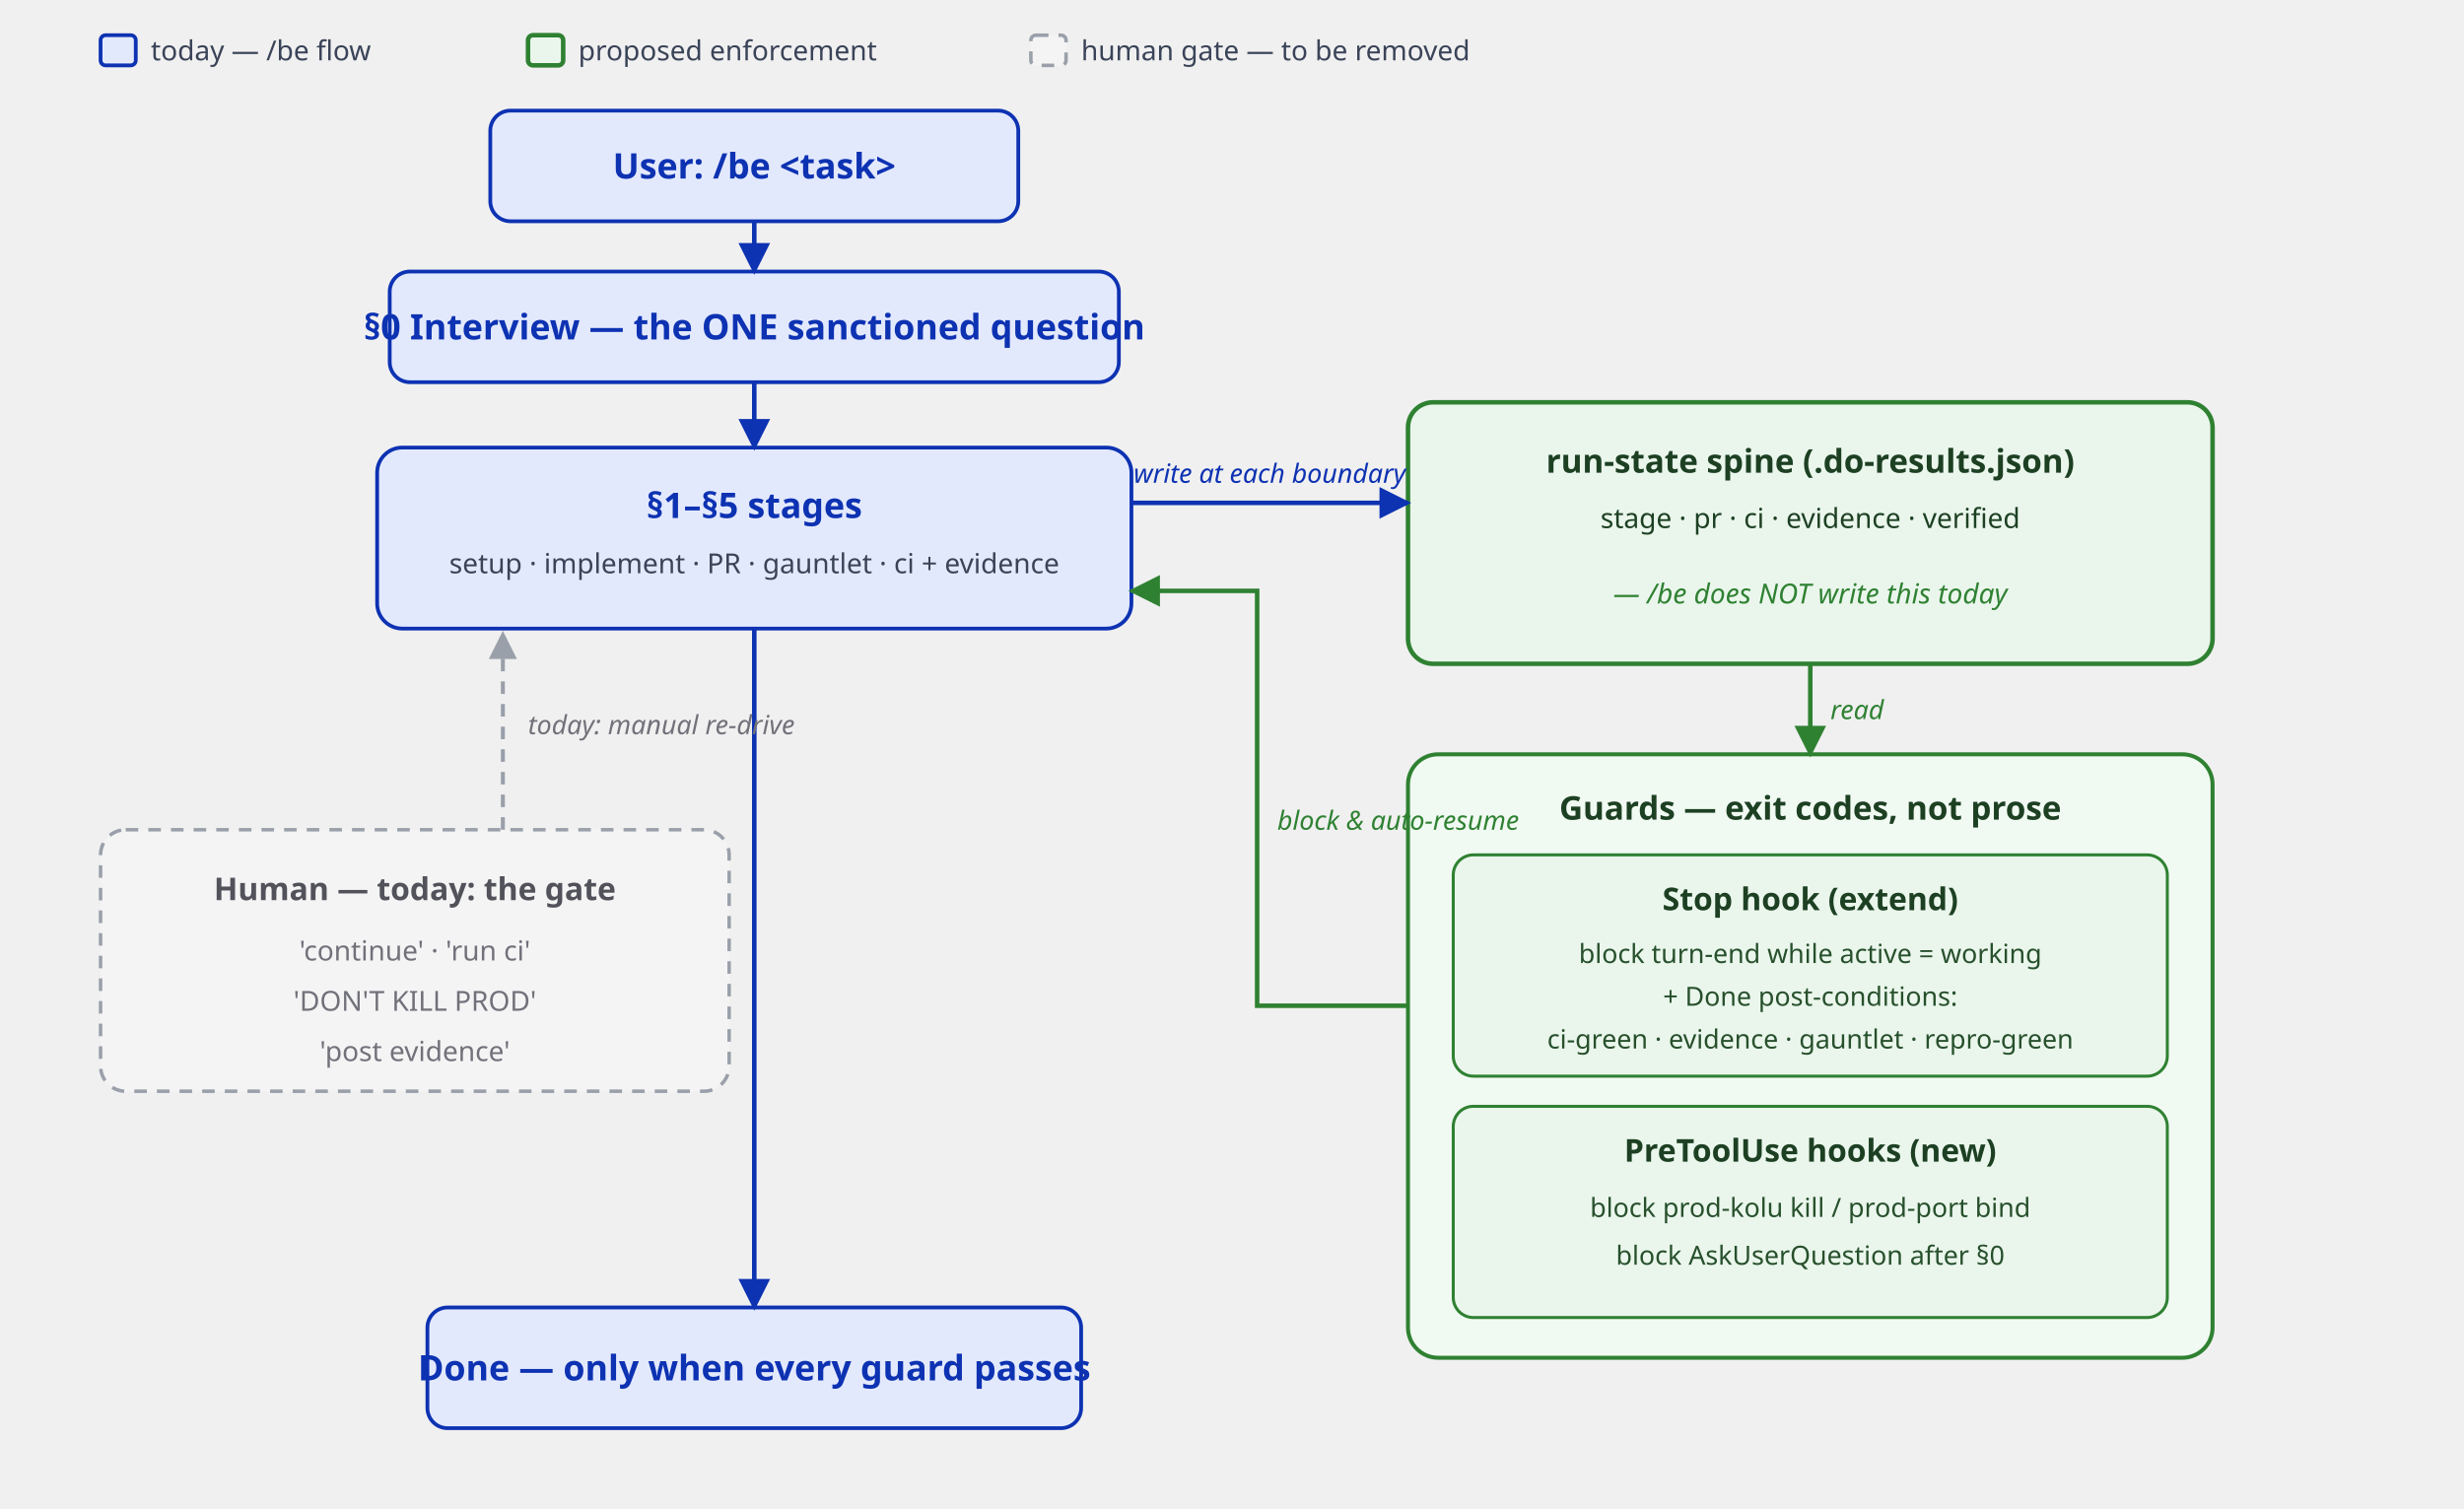
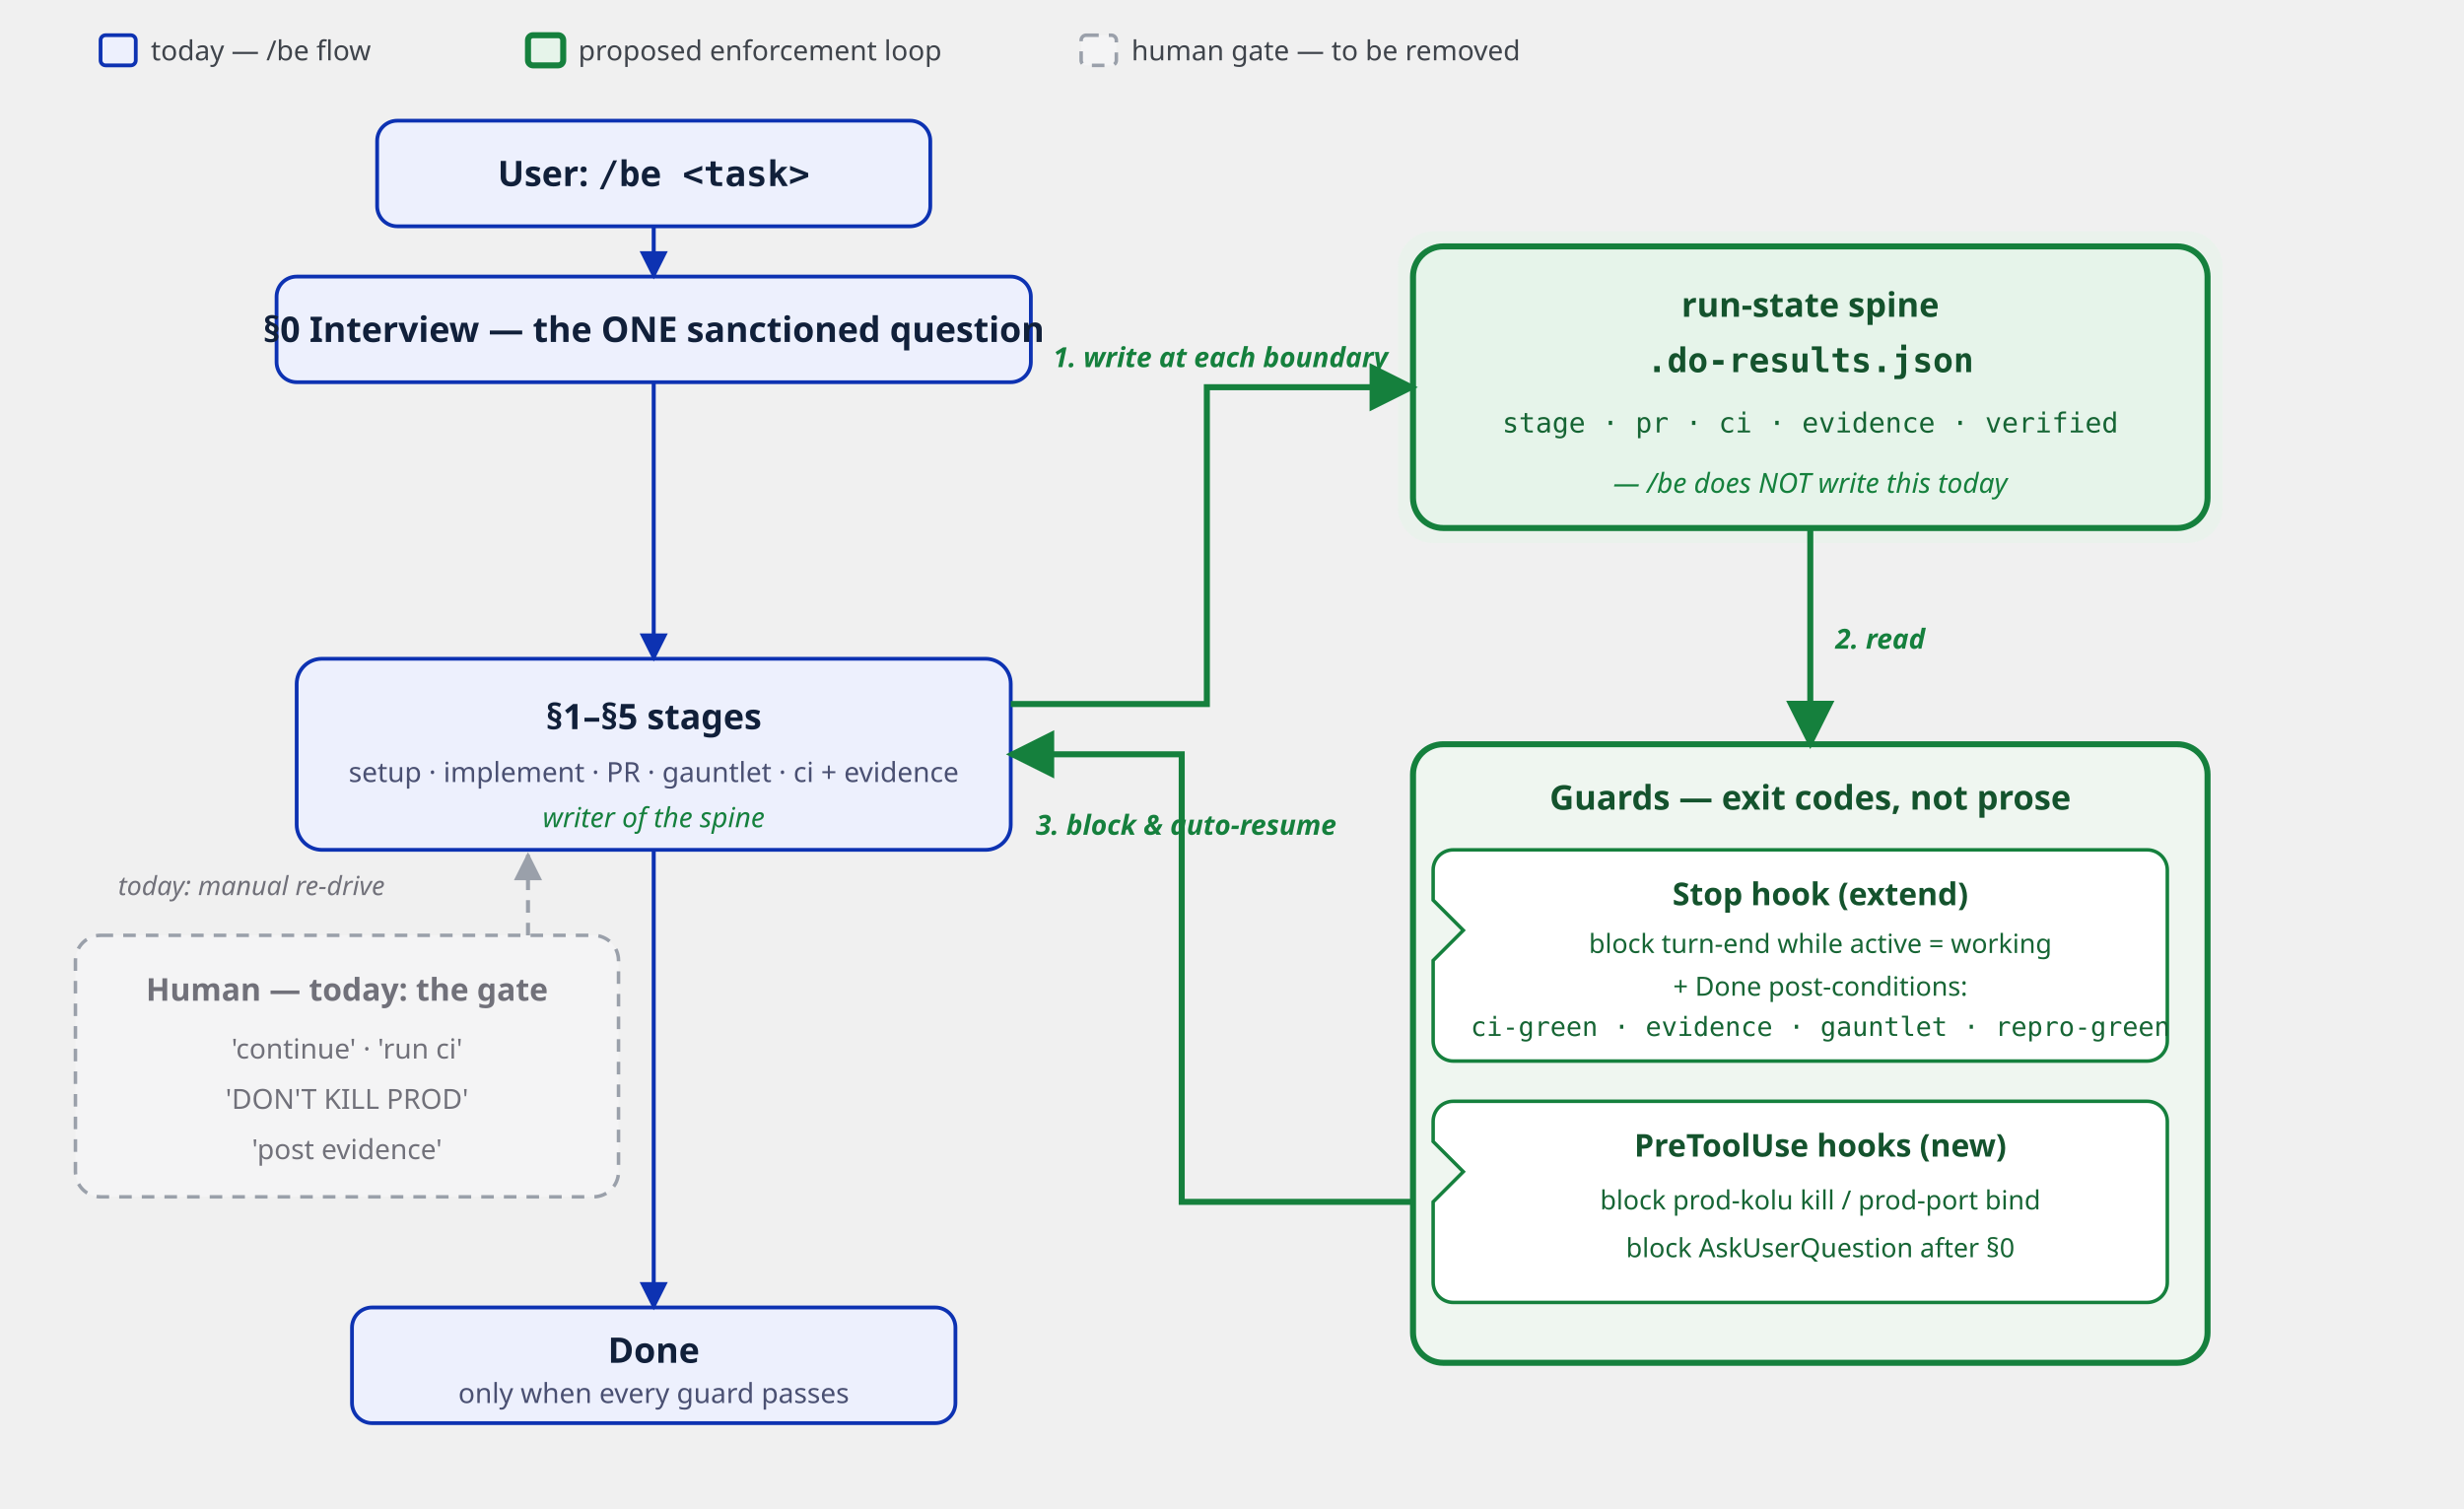
- <svg xmlns="http://www.w3.org/2000/svg" viewBox="0 0 980 600" font-family="ui-sans-serif, system-ui, sans-serif" role="img" aria-label="The proposed /be enforcement backbone. The /be flow runs top-to-bottom: User /be task to the §0 interview to the §1–§5 stages to Done. The fix adds a green run-state spine that /be does not write today, plus a guards cluster (an extended Stop hook and new PreToolUse hooks) that reads the spine and blocks turn-end and dangerous actions — forming a clockwise enforcement loop: stages write the spine at each boundary, guards read it, guards block-and-auto-resume the stages. This loop replaces the dashed grey human gate that re-drives the run by hand today with 'continue', 'run ci', 'don't kill prod', 'post evidence'.">
+ <svg xmlns="http://www.w3.org/2000/svg" viewBox="0 0 980 600" font-family="ui-sans-serif, system-ui, sans-serif" role="img" aria-label="The proposed /be enforcement is a clockwise control loop. The /be flow runs top-to-bottom: User /be task to the §0 interview to the §1–§5 stages to Done. The §1–§5 stages WRITE the green run-state spine (.do-results.json) at each boundary; the guards cluster — an extended Stop hook and new PreToolUse hooks — READS the spine, then BLOCKS turn-end and dangerous actions and AUTO-RESUMES the stages. This closed green loop (write → read → block-and-resume) is the new backbone; it replaces the dashed grey human gate that re-drives the run by hand today with 'continue', 'run ci', 'don't kill prod', 'post evidence'.">
  <defs>
-     <marker id="arrow" viewBox="0 0 10 10" refX="9" refY="5" markerWidth="7" markerHeight="7" orient="auto-start-reverse">
+     <marker id="lae-arrow" viewBox="0 0 10 10" refX="9" refY="5" markerWidth="7" markerHeight="7" orient="auto-start-reverse">
      <path d="M0 0 L10 5 L0 10 z" fill="#0D32B2" />
    </marker>
-     <marker id="garrow" viewBox="0 0 10 10" refX="9" refY="5" markerWidth="7" markerHeight="7" orient="auto-start-reverse">
-       <path d="M0 0 L10 5 L0 10 z" fill="#2f8132" />
+     <marker id="lae-garrow" viewBox="0 0 10 10" refX="9" refY="5" markerWidth="8" markerHeight="8" orient="auto-start-reverse">
+       <path d="M0 0 L10 5 L0 10 z" fill="#15803D" />
    </marker>
-     <marker id="harrow" viewBox="0 0 10 10" refX="9" refY="5" markerWidth="7" markerHeight="7" orient="auto-start-reverse">
+     <marker id="lae-harrow" viewBox="0 0 10 10" refX="9" refY="5" markerWidth="7" markerHeight="7" orient="auto-start-reverse">
      <path d="M0 0 L10 5 L0 10 z" fill="#9aa0aa" />
    </marker>
    <style>
-       .flow      { fill:#E3E9FD; stroke:#0D32B2; stroke-width:1.5; }
-       .spine     { fill:#EAF6EC; stroke:#2f8132; stroke-width:1.8; }
-       .guards    { fill:#F1FAF2; stroke:#2f8132; stroke-width:1.6; }
-       .guardbox  { fill:#EAF6EC; stroke:#2f8132; stroke-width:1.2; }
+       .flow      { fill:#EDF0FD; stroke:#0D32B2; stroke-width:1.5; }
+       .spineglow { fill:#E6F4EA; }
+       .spine     { fill:#E6F4EA; stroke:#15803D; stroke-width:2.4; }
+       .guards    { fill:#EFF6F0; stroke:#15803D; stroke-width:2.4; }
+       .guardbox  { fill:#FFFFFF; stroke:#15803D; stroke-width:1.4; }
      .ghost     { fill:#F4F4F5; stroke:#9aa0aa; stroke-width:1.4; stroke-dasharray:5 4; }
-       .title     { fill:#0D32B2; font-weight:700; font-size:14px; }
-       .sub       { fill:#3a4358; font-size:11px; }
-       .gtitle    { fill:#1d4023; font-weight:700; font-size:13px; }
-       .gsub      { fill:#1d4023; font-size:11px; }
-       .gnote     { fill:#2f8132; font-size:11px; font-style:italic; }
-       .gboxtitle { fill:#1d4023; font-weight:700; font-size:12.5px; }
-       .gboxsub   { fill:#27502c; font-size:10.5px; }
-       .htitle    { fill:#52525b; font-weight:700; font-size:12.5px; }
+       .title     { fill:#11203a; font-weight:700; font-size:14px; }
+       .sub       { fill:#4A5072; font-size:11px; }
+       .mono      { font-family:ui-monospace, "SF Mono", Menlo, monospace; }
+       .gtitle    { fill:#14532d; font-weight:700; font-size:13.5px; }
+       .gsub      { fill:#166534; font-size:11px; }
+       .gnote     { fill:#15803D; font-size:11px; font-style:italic; }
+       .gboxtitle { fill:#14532d; font-weight:700; font-size:12.5px; }
+       .gboxsub   { fill:#166534; font-size:10.5px; }
+       .htitle    { fill:#71717a; font-weight:700; font-size:12.5px; }
      .hsub      { fill:#71717a; font-size:11px; }
-       .edge      { stroke:#0D32B2; stroke-width:1.8; fill:none; }
-       .gedge     { stroke:#2f8132; stroke-width:1.8; fill:none; }
+       .edge      { stroke:#0D32B2; stroke-width:1.6; fill:none; }
+       .gedge     { stroke:#15803D; stroke-width:2.4; fill:none; }
+       .elabel    { fill:#0D32B2; font-size:10.5px; font-style:italic; }
+       .glabel    { fill:#15803D; font-size:11px; font-style:italic; font-weight:700; }
      .hedge     { stroke:#9aa0aa; stroke-width:1.6; fill:none; stroke-dasharray:5 4; }
-       .elabel    { fill:#0D32B2; font-size:10.5px; font-style:italic; }
-       .glabel    { fill:#2f8132; font-size:10.5px; font-style:italic; }
      .hlabel    { fill:#71717a; font-size:10.5px; font-style:italic; }
-       .legend    { fill:#3a4358; font-size:11px; }
+       .legend    { fill:#3f444b; font-size:11px; }
    </style>
  </defs>
  <rect class="flow" x="40" y="14" width="14" height="12" rx="2" />
  <text class="legend" x="60" y="24">today — /be flow</text>
  <rect class="spine" x="210" y="14" width="14" height="12" rx="2" />
-   <text class="legend" x="230" y="24">proposed enforcement</text>
-   <rect class="ghost" x="410" y="14" width="14" height="12" rx="2" />
-   <text class="legend" x="430" y="24">human gate — to be removed</text>
-   <rect class="flow" x="195" y="44" width="210" height="44" rx="8" />
-   <text class="title" x="300" y="71" text-anchor="middle">User: /be &lt;task&gt;</text>
-   <rect class="flow" x="155" y="108" width="290" height="44" rx="8" />
-   <text class="title" x="300" y="135" text-anchor="middle" font-size="12.5">§0 Interview — the ONE sanctioned question</text>
-   <rect class="flow" x="150" y="178" width="300" height="72" rx="10" />
-   <text class="title" x="300" y="206" text-anchor="middle">§1–§5 stages</text>
-   <text class="sub" x="300" y="228" text-anchor="middle">setup · implement · PR · gauntlet · ci + evidence</text>
-   <rect class="flow" x="170" y="520" width="260" height="48" rx="8" />
-   <text class="title" x="300" y="549" text-anchor="middle" font-size="12.5">Done — only when every guard passes</text>
-   <rect class="spine" x="560" y="160" width="320" height="104" rx="10" />
-   <text class="gtitle" x="720" y="188" text-anchor="middle">run-state spine (.do-results.json)</text>
-   <text class="gsub" x="720" y="210" text-anchor="middle">stage · pr · ci · evidence · verified</text>
-   <text class="gnote" x="720" y="240" text-anchor="middle">— /be does NOT write this today</text>
-   <rect class="guards" x="560" y="300" width="320" height="240" rx="12" />
-   <text class="gtitle" x="720" y="326" text-anchor="middle" font-size="13.5">Guards — exit codes, not prose</text>
-   <rect class="guardbox" x="578" y="340" width="284" height="88" rx="8" />
-   <text class="gboxtitle" x="720" y="362" text-anchor="middle">Stop hook (extend)</text>
-   <text class="gboxsub" x="720" y="383" text-anchor="middle">block turn-end while active = working</text>
-   <text class="gboxsub" x="720" y="400" text-anchor="middle">+ Done post-conditions:</text>
-   <text class="gboxsub" x="720" y="417" text-anchor="middle">ci-green · evidence · gauntlet · repro-green</text>
-   <rect class="guardbox" x="578" y="440" width="284" height="84" rx="8" />
-   <text class="gboxtitle" x="720" y="462" text-anchor="middle">PreToolUse hooks (new)</text>
-   <text class="gboxsub" x="720" y="484" text-anchor="middle">block prod-kolu kill / prod-port bind</text>
-   <text class="gboxsub" x="720" y="503" text-anchor="middle">block AskUserQuestion after §0</text>
-   <rect class="ghost" x="40" y="330" width="250" height="104" rx="10" />
-   <text class="htitle" x="165" y="358" text-anchor="middle">Human — today: the gate</text>
-   <text class="hsub" x="165" y="382" text-anchor="middle">'continue' · 'run ci'</text>
-   <text class="hsub" x="165" y="402" text-anchor="middle">'DON'T KILL PROD'</text>
-   <text class="hsub" x="165" y="422" text-anchor="middle">'post evidence'</text>
-   <path class="edge" d="M300 88 V108" marker-end="url(#arrow)" />
-   <path class="edge" d="M300 152 V178" marker-end="url(#arrow)" />
-   <path class="edge" d="M300 250 V520" marker-end="url(#arrow)" />
-   <path class="edge" d="M450 200 H560" marker-end="url(#arrow)" />
-   <text class="elabel" x="505" y="192" text-anchor="middle">write at each boundary</text>
-   <path class="gedge" d="M720 264 V300" marker-end="url(#garrow)" />
-   <text class="glabel" x="728" y="286" text-anchor="start">read</text>
-   <path class="gedge" d="M560 400 H500 V235 H450" marker-end="url(#garrow)" />
-   <text class="glabel" x="508" y="330" text-anchor="start">block &amp; auto-resume</text>
-   <path class="hedge" d="M200 330 V252" marker-end="url(#harrow)" />
-   <text class="hlabel" x="210" y="292" text-anchor="start">today: manual re-drive</text>
+   <text class="legend" x="230" y="24">proposed enforcement loop</text>
+   <rect class="ghost" x="430" y="14" width="14" height="12" rx="2" />
+   <text class="legend" x="450" y="24">human gate — to be removed</text>
+   <rect class="flow" x="150" y="48" width="220" height="42" rx="8" />
+   <text class="title" x="260" y="74" text-anchor="middle">User: <tspan class="mono">/be &lt;task&gt;</tspan>
+   </text>
+   <rect class="flow" x="110" y="110" width="300" height="42" rx="8" />
+   <text class="title" x="260" y="136" text-anchor="middle" font-size="12.5">§0 Interview — the ONE sanctioned question</text>
+   <rect class="flow" x="118" y="262" width="284" height="76" rx="10" stroke-width="2" />
+   <text class="title" x="260" y="290" text-anchor="middle">§1–§5 stages</text>
+   <text class="sub" x="260" y="311" text-anchor="middle">setup · implement · PR · gauntlet · ci + evidence</text>
+   <text class="gnote" x="260" y="329" text-anchor="middle">writer of the spine</text>
+   <rect class="flow" x="140" y="520" width="240" height="46" rx="8" />
+   <text class="title" x="260" y="542" text-anchor="middle" font-size="12.5">Done</text>
+   <text class="sub" x="260" y="558" text-anchor="middle">only when every guard passes</text>
+   <rect class="spineglow" x="556" y="92" width="328" height="124" rx="14" opacity="0.55" />
+   <rect class="spine" x="562" y="98" width="316" height="112" rx="12" />
+   <text class="gtitle" x="720" y="126" text-anchor="middle">run-state spine</text>
+   <text class="gtitle mono" x="720" y="148" text-anchor="middle" font-size="12">.do-results.json</text>
+   <text class="gsub mono" x="720" y="172" text-anchor="middle" font-size="10.5">stage · pr · ci · evidence · verified</text>
+   <text class="gnote" x="720" y="196" text-anchor="middle">— /be does NOT write this today</text>
+   <rect class="guards" x="562" y="296" width="316" height="246" rx="12" />
+   <text class="gtitle" x="720" y="322" text-anchor="middle" font-size="13.5">Guards — exit codes, not prose</text>
+   <path class="guardbox" d="M578 338 H854 a8 8 0 0 1 8 8 V414 a8 8 0 0 1 -8 8 H578 a8 8 0 0 1 -8 -8 V382 l12 -12 l-12 -12 V346 a8 8 0 0 1 8 -8 z" />
+   <text class="gboxtitle" x="724" y="360" text-anchor="middle">Stop hook (extend)</text>
+   <text class="gboxsub" x="724" y="379" text-anchor="middle">block turn-end while active = working</text>
+   <text class="gboxsub" x="724" y="396" text-anchor="middle">+ Done post-conditions:</text>
+   <text class="gboxsub mono" x="724" y="412" text-anchor="middle" font-size="10">ci-green · evidence · gauntlet · repro-green</text>
+   <path class="guardbox" d="M578 438 H854 a8 8 0 0 1 8 8 V510 a8 8 0 0 1 -8 8 H578 a8 8 0 0 1 -8 -8 V478 l12 -12 l-12 -12 V446 a8 8 0 0 1 8 -8 z" />
+   <text class="gboxtitle" x="724" y="460" text-anchor="middle">PreToolUse hooks (new)</text>
+   <text class="gboxsub" x="724" y="481" text-anchor="middle">block prod-kolu kill / prod-port bind</text>
+   <text class="gboxsub" x="724" y="500" text-anchor="middle">block AskUserQuestion after §0</text>
+   <rect class="ghost" x="30" y="372" width="216" height="104" rx="10" />
+   <text class="htitle" x="138" y="398" text-anchor="middle">Human — today: the gate</text>
+   <text class="hsub" x="138" y="421" text-anchor="middle">'continue' · 'run ci'</text>
+   <text class="hsub" x="138" y="441" text-anchor="middle">'DON'T KILL PROD'</text>
+   <text class="hsub" x="138" y="461" text-anchor="middle">'post evidence'</text>
+   <path class="edge" d="M260 90 V110" marker-end="url(#lae-arrow)" />
+   <path class="edge" d="M260 152 V262" marker-end="url(#lae-arrow)" />
+   <path class="edge" d="M260 338 V520" marker-end="url(#lae-arrow)" />
+   <path class="gedge" d="M402 280 H480 V154 H562" marker-end="url(#lae-garrow)" />
+   <text class="glabel" x="552" y="146" text-anchor="end">1. write at each boundary</text>
+   <path class="gedge" d="M720 210 V296" marker-end="url(#lae-garrow)" />
+   <text class="glabel" x="730" y="258" text-anchor="start">2. read</text>
+   <path class="gedge" d="M562 478 H470 V300 H402" marker-end="url(#lae-garrow)" />
+   <text class="glabel" x="412" y="332" text-anchor="start">3. block &amp; auto-resume</text>
+   <path class="hedge" d="M210 372 V340" marker-end="url(#lae-harrow)" />
+   <text class="hlabel" x="100" y="356" text-anchor="middle">today: manual re-drive</text>
</svg>
